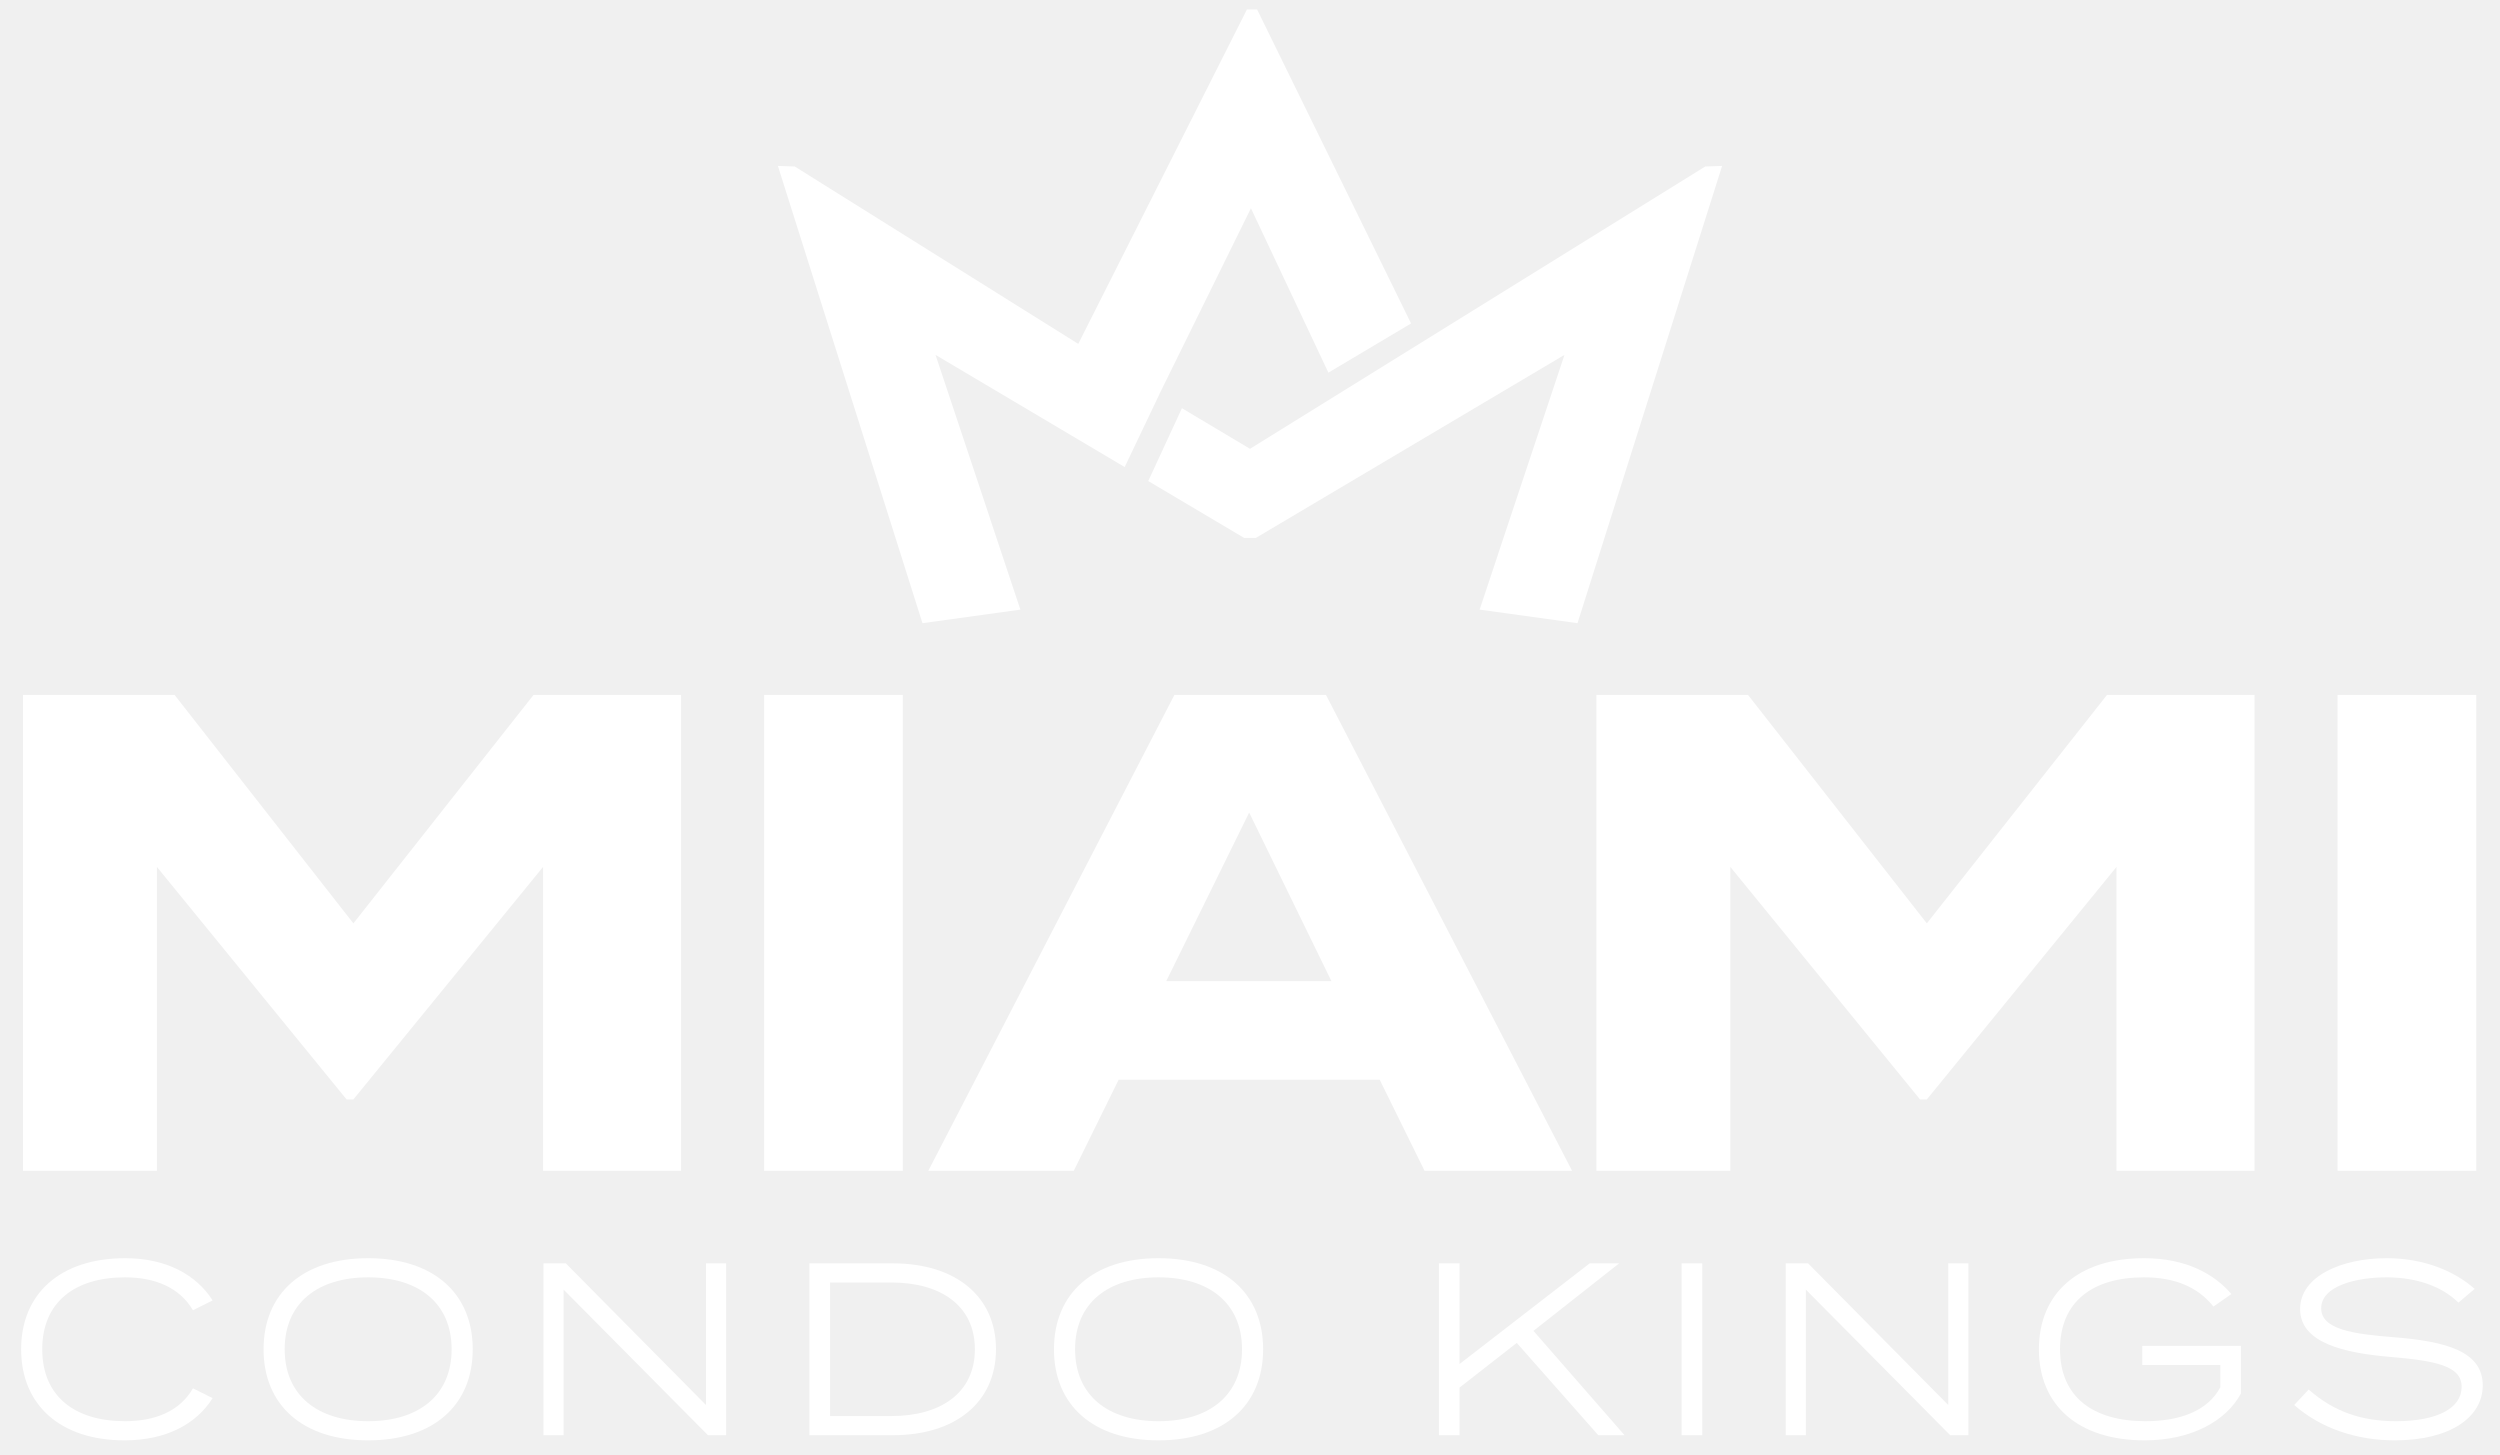
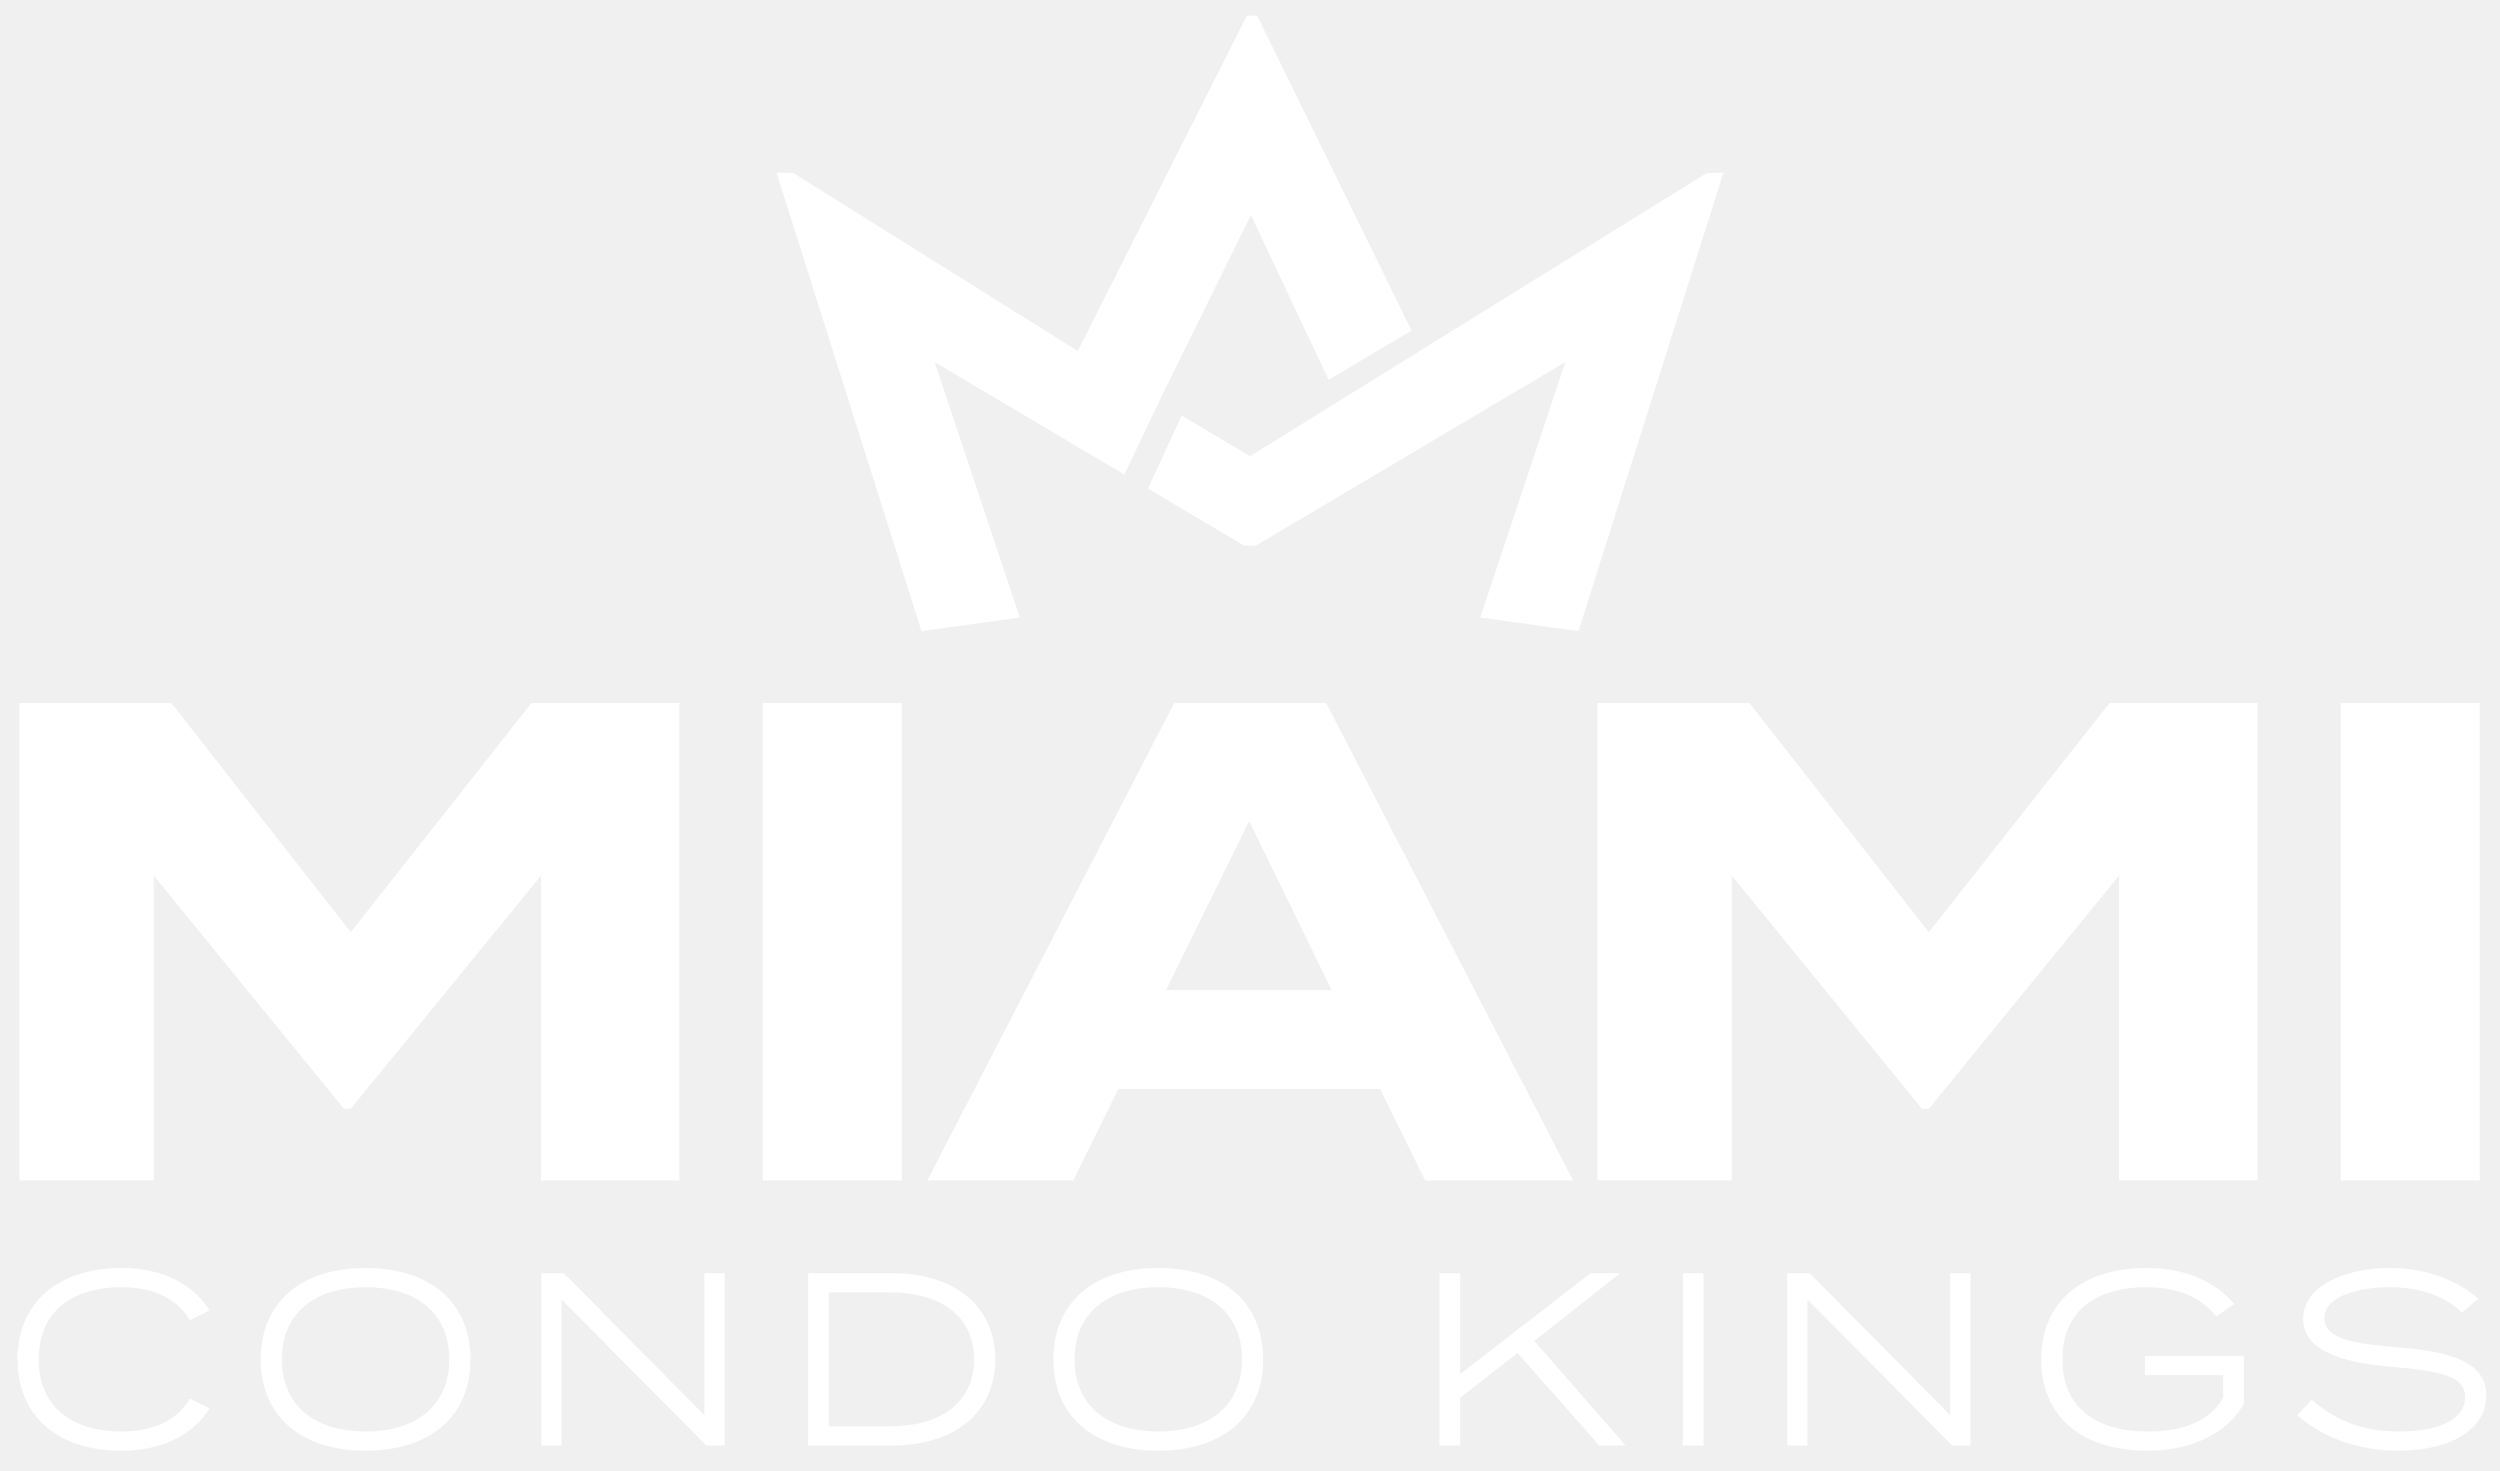
- <svg xmlns="http://www.w3.org/2000/svg" width="98" height="57" viewBox="0 0 132 77" fill="none">
+ <svg xmlns="http://www.w3.org/2000/svg" width="136" height="80" viewBox="0 0 132 77" fill="none">
  <path d="M66 23.767L90.108 8.817L91 8.787L83.343 33L78.159 32.282L82.652 18.792L66.306 28.487H65.694L60.612 25.473L62.395 21.617L66 23.767Z" fill="white" />
  <path d="M65.838 0.5L66.376 0.501L74.529 17.128L70.151 19.733L66.049 11.028L61.191 20.892L61.194 20.894L59.364 24.732L49.347 18.792L53.841 32.282L48.656 33L41 8.787L41.892 8.817L56.905 18.21L65.838 0.5Z" fill="white" />
  <path d="M18.52 48.896L28.06 36.8H35.872V62H28.564V45.908L18.52 58.22H18.16L8.116 45.908V62H1.024V36.8H9.052L18.52 48.896Z" fill="white" />
  <path d="M47.614 36.8V62H40.27V36.8H47.614Z" fill="white" />
  <path fill-rule="evenodd" clip-rule="evenodd" d="M75.244 62H83.056L70.024 36.8H61.996L48.964 62H56.668L59.044 57.176H72.868L75.244 62ZM61.564 51.956L65.956 43.028L70.312 51.956H61.564Z" fill="white" />
  <path d="M101.841 48.896L111.381 36.8H119.193V62H111.885V45.908L101.841 58.22H101.481L91.437 45.908V62H84.345V36.8H92.373L101.841 48.896Z" fill="white" />
  <path d="M130.935 62V36.8H123.591V62H130.935Z" fill="white" />
  <path d="M2.044 71.45C2.044 73.959 3.786 75.259 6.425 75.259C8.011 75.259 9.324 74.739 10.026 73.517L11.066 74.037C10.208 75.402 8.622 76.273 6.399 76.273C3.006 76.273 0.926 74.401 0.926 71.45C0.926 68.499 3.006 66.627 6.438 66.627C8.622 66.627 10.208 67.511 11.066 68.863L10.026 69.383C9.311 68.174 8.011 67.641 6.425 67.641C3.786 67.641 2.044 68.941 2.044 71.45Z" fill="white" />
  <path fill-rule="evenodd" clip-rule="evenodd" d="M24.84 71.45C24.84 74.414 22.76 76.273 19.302 76.273C15.844 76.273 13.764 74.414 13.764 71.45C13.764 68.486 15.844 66.627 19.302 66.627C22.76 66.627 24.84 68.486 24.84 71.45ZM14.882 71.45C14.882 73.894 16.624 75.259 19.302 75.259C21.98 75.259 23.722 73.894 23.722 71.45C23.722 69.006 21.98 67.641 19.302 67.641C16.624 67.641 14.882 69.006 14.882 71.45Z" fill="white" />
  <path d="M37.192 66.9V74.401L29.769 66.9H28.586V76H29.652V68.291L37.296 76H38.258V66.9H37.192Z" fill="white" />
  <path fill-rule="evenodd" clip-rule="evenodd" d="M42.669 66.9H47.089C50.417 66.9 52.549 68.655 52.549 71.45C52.549 74.245 50.417 76 47.089 76H42.669V66.9ZM43.761 74.986H47.011C49.598 74.986 51.431 73.777 51.431 71.45C51.431 69.123 49.598 67.914 47.011 67.914H43.761V74.986Z" fill="white" />
  <path fill-rule="evenodd" clip-rule="evenodd" d="M61.157 76.273C64.615 76.273 66.695 74.414 66.695 71.45C66.695 68.486 64.615 66.627 61.157 66.627C57.699 66.627 55.619 68.486 55.619 71.45C55.619 74.414 57.699 76.273 61.157 76.273ZM61.157 75.259C58.478 75.259 56.737 73.894 56.737 71.45C56.737 69.006 58.478 67.641 61.157 67.641C63.835 67.641 65.577 69.006 65.577 71.45C65.577 73.894 63.835 75.259 61.157 75.259Z" fill="white" />
  <path d="M81.01 70.475L85.833 76H84.442L80.126 71.112L77.097 73.478V76H76.005V66.9H77.097V72.23L83.987 66.9H85.547L81.01 70.475Z" fill="white" />
  <path d="M89.948 66.9H88.856V76H89.948V66.9Z" fill="white" />
  <path d="M102.975 74.401V66.9H104.041V76H103.079L95.435 68.291V76H94.369V66.9H95.552L102.975 74.401Z" fill="white" />
  <path d="M118.475 71.268H113.249V72.282H117.383V73.465C116.707 74.726 115.225 75.259 113.418 75.259C110.636 75.259 108.894 73.972 108.894 71.45C108.894 68.928 110.623 67.641 113.34 67.641C114.991 67.641 116.2 68.161 117.019 69.188L117.968 68.525C117.058 67.459 115.563 66.627 113.34 66.627C109.856 66.627 107.776 68.486 107.776 71.45C107.776 74.414 109.856 76.273 113.379 76.273C115.901 76.273 117.721 75.207 118.475 73.79V71.268Z" fill="white" />
  <path d="M122.725 69.279C122.725 70.41 124.441 70.644 126.586 70.813C129.355 71.034 131.279 71.567 131.279 73.361C131.279 75.038 129.576 76.273 126.612 76.273C124.623 76.273 122.712 75.649 121.295 74.401L122.062 73.582C123.388 74.752 124.857 75.259 126.677 75.259C128.874 75.259 130.161 74.57 130.161 73.439C130.161 72.334 128.822 72.061 126.365 71.853C123.934 71.645 121.607 71.112 121.607 69.318C121.607 67.602 123.765 66.627 126.196 66.627C128.172 66.627 129.797 67.316 130.85 68.252L129.992 68.98C129.108 68.109 127.769 67.654 126.248 67.641C124.623 67.628 122.725 68.083 122.725 69.279Z" fill="white" />
</svg>
